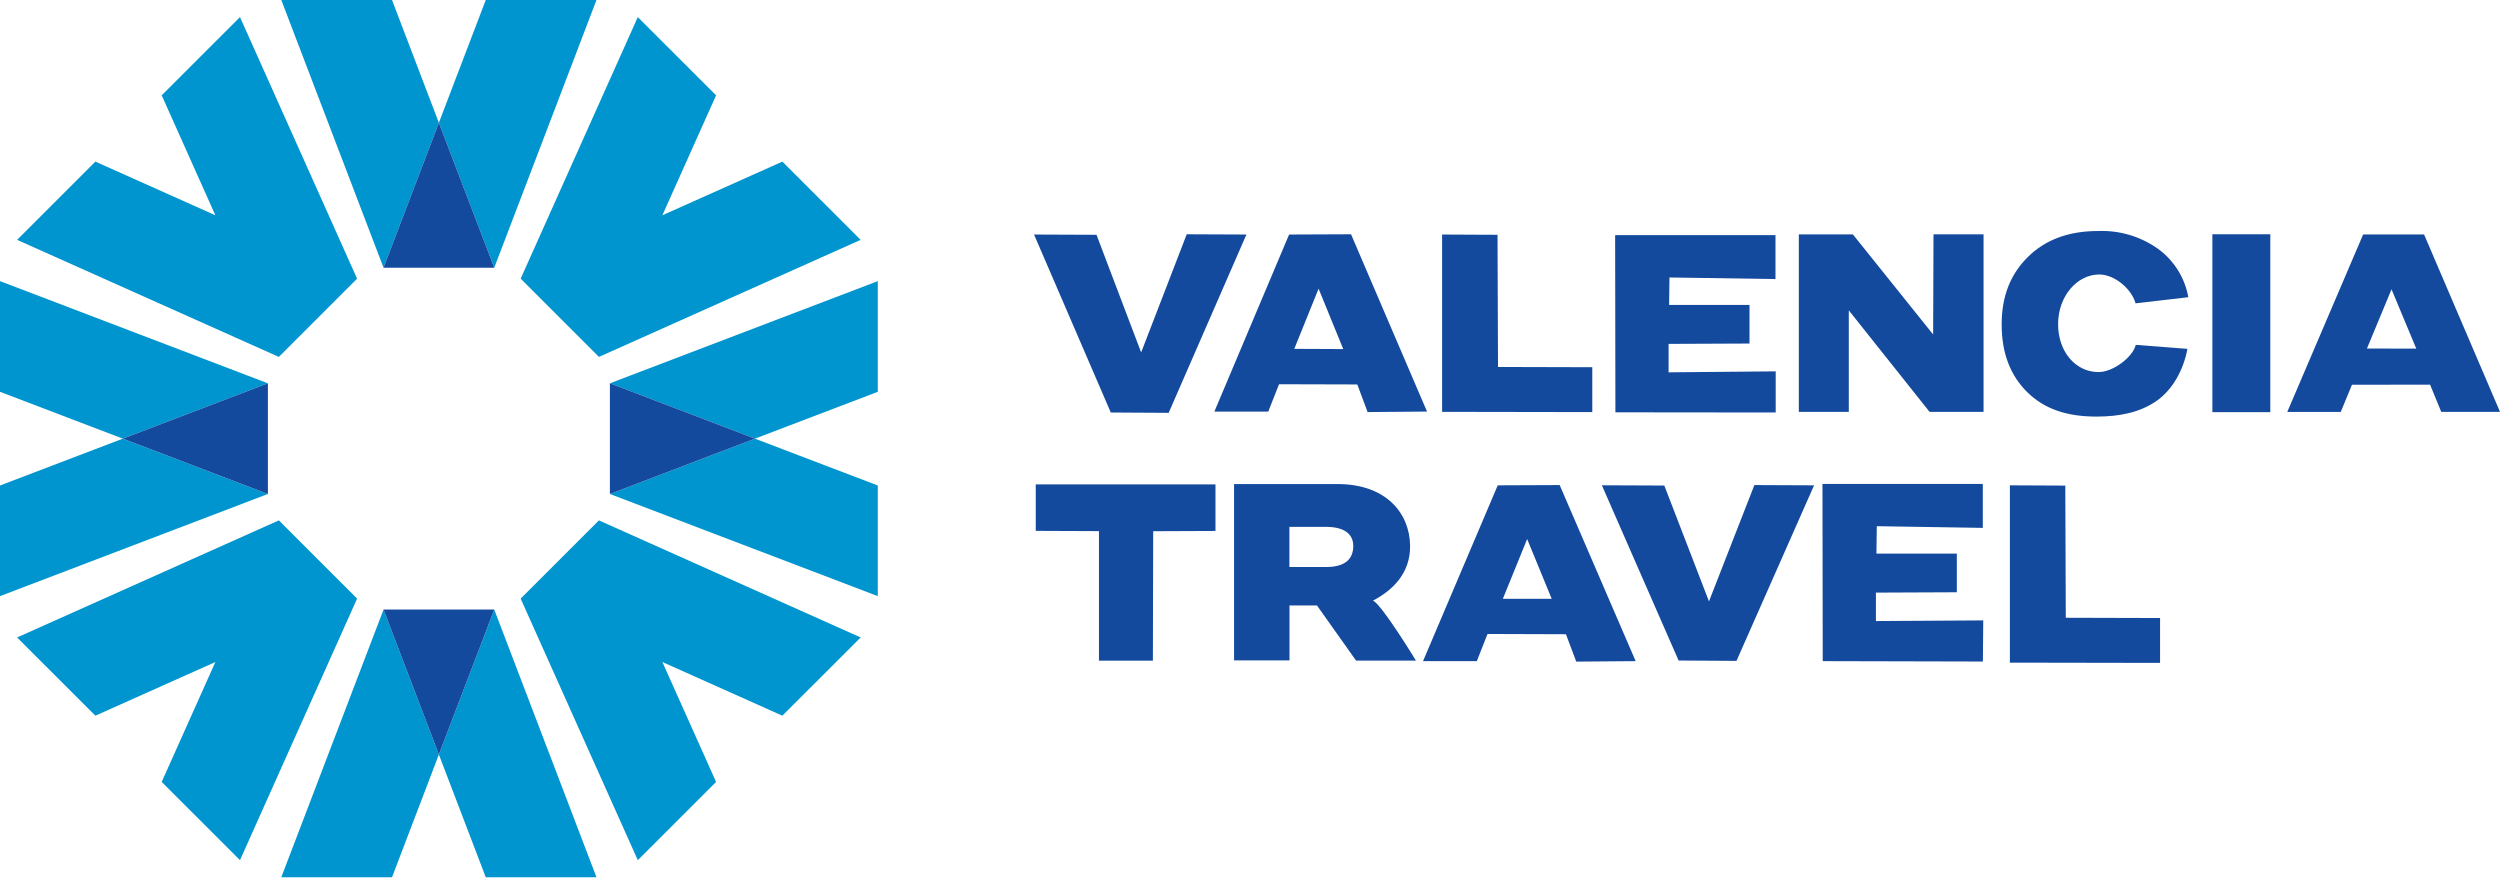
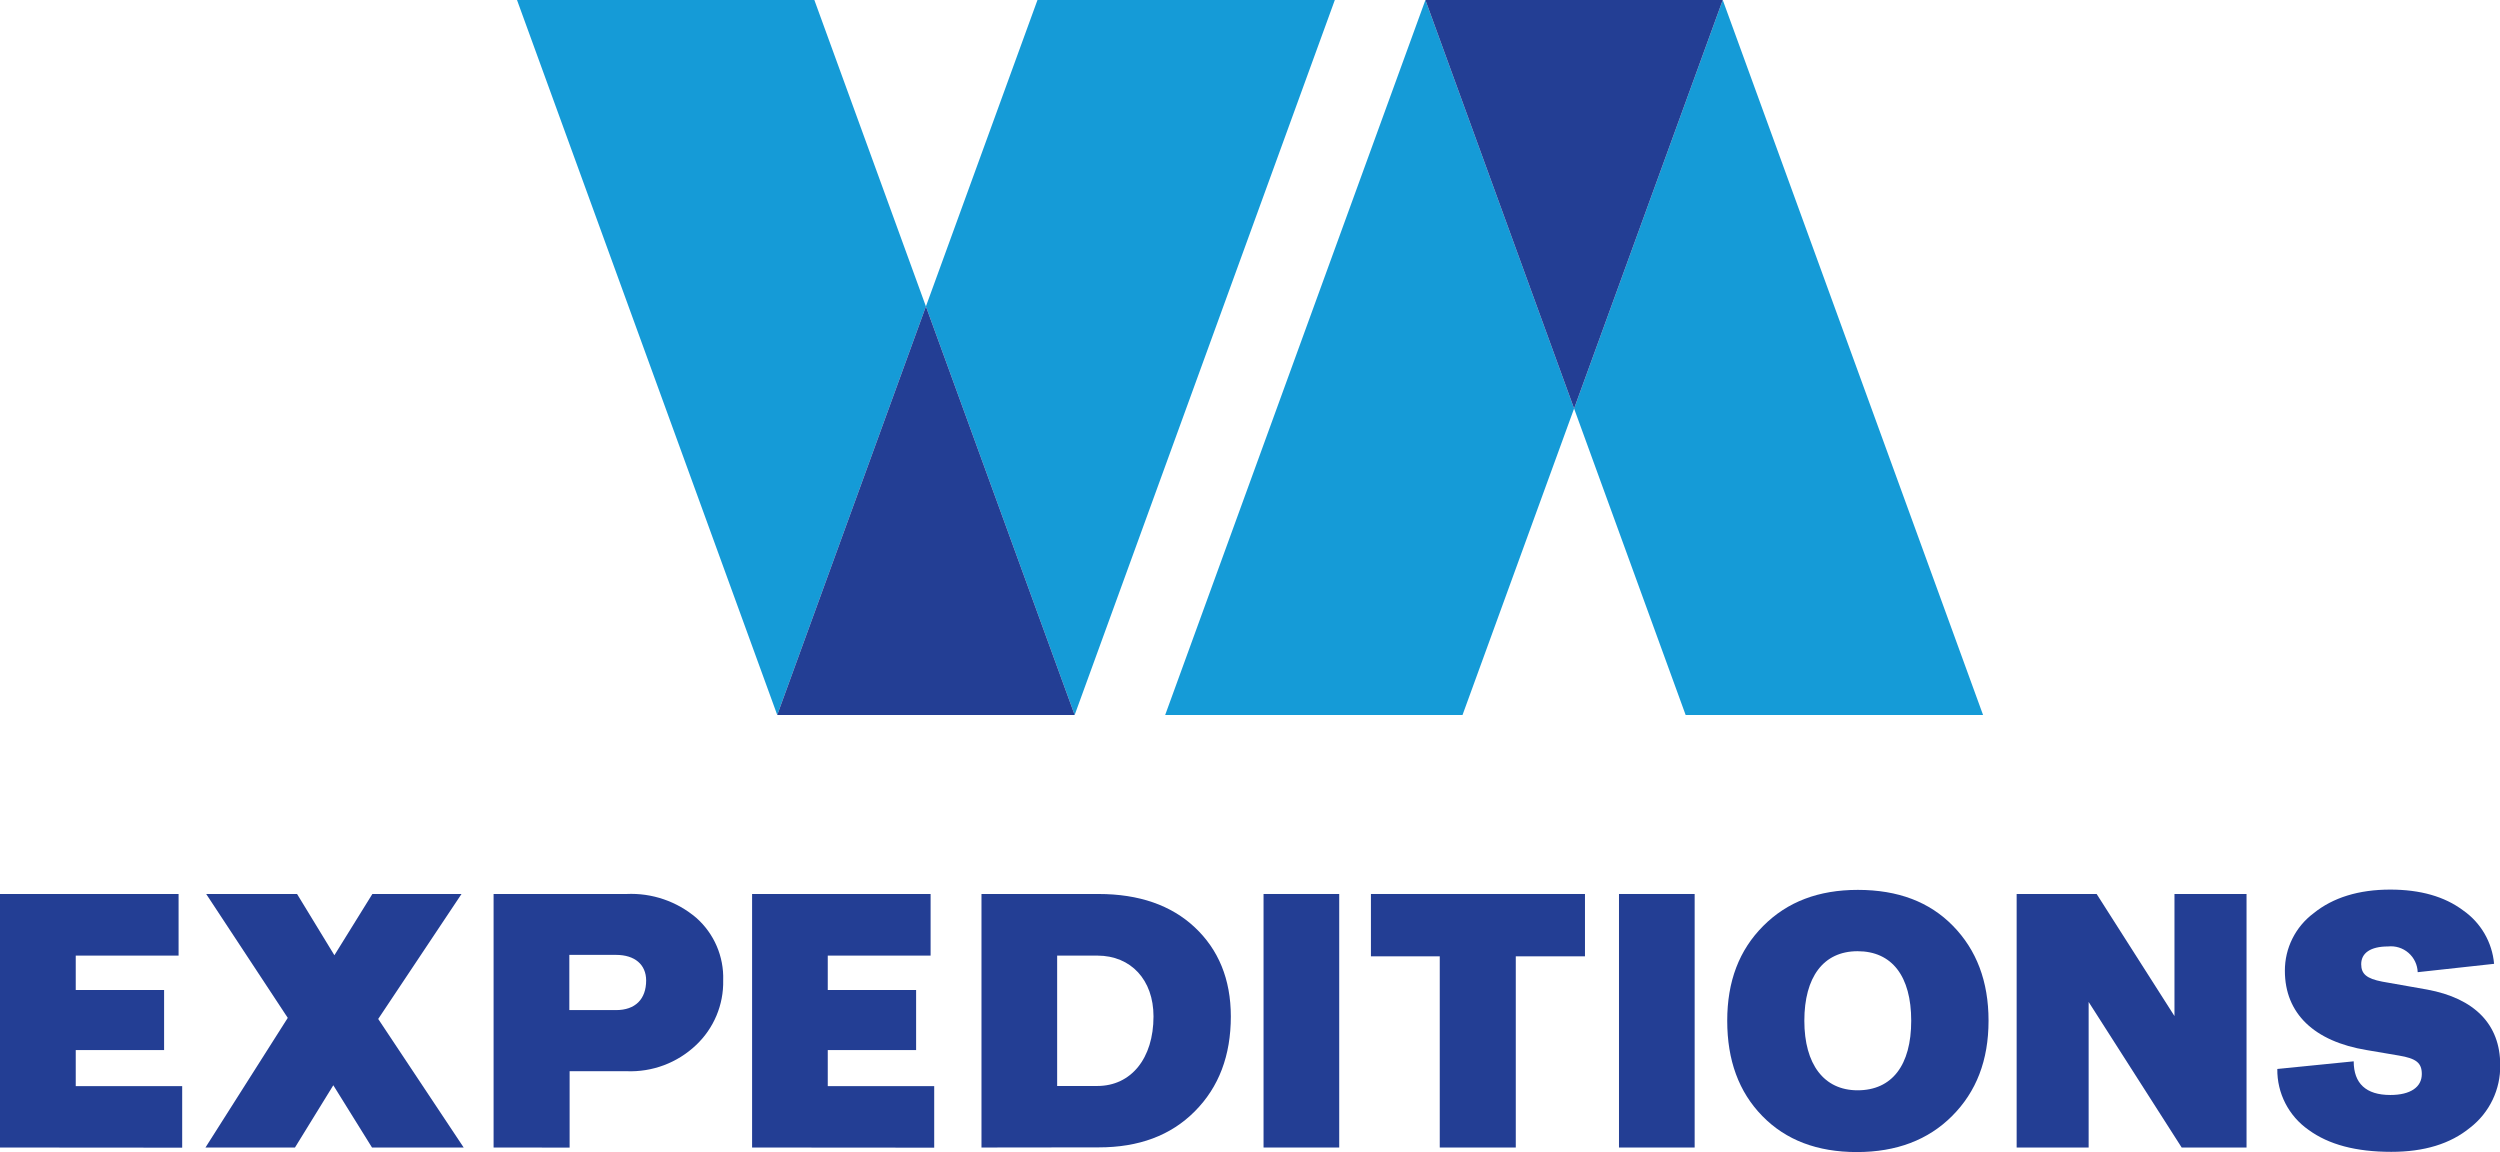
- <svg xmlns="http://www.w3.org/2000/svg" id="Capa_1" data-name="Capa 1" viewBox="0 0 568.79 199.6">
+ <svg xmlns="http://www.w3.org/2000/svg" id="Layer_1" data-name="Layer 1" viewBox="0 0 346.9 159.83">
  <defs>
-     <style>.cls-1{fill:#0095ce;}.cls-2{fill:#134a9e;}</style>
+     <style>.cls-1{fill:#233e94;}.cls-2{fill:#00a3d6;}.cls-3{fill:#159bd7;}</style>
  </defs>
-   <polygon class="cls-1" points="81.24 136.2 81.25 136.19 72.34 127.29 81.25 136.19 81.24 136.2" />
-   <polygon class="cls-1" points="72.34 127.29 63.44 118.39 63.43 118.4 63.44 118.39 72.34 127.29" />
-   <polygon class="cls-1" points="72.34 127.29 63.44 118.39 63.43 118.4 3.89 145.03 21.7 162.83 49 150.62 36.79 177.9 54.6 195.7 81.24 136.2 81.25 136.19 72.34 127.29" />
-   <polygon class="cls-1" points="118.46 63.4 118.46 63.4 118.46 63.4 118.46 63.4" />
-   <polygon class="cls-1" points="136.27 81.2 136.27 81.2 127.36 72.3 136.27 81.2" />
-   <polygon class="cls-1" points="136.27 81.2 136.27 81.2 136.27 81.2 136.27 81.2" />
-   <polygon class="cls-1" points="118.46 63.4 127.36 72.3 118.46 63.4 118.46 63.4" />
-   <polygon class="cls-1" points="178 36.77 150.7 48.98 162.92 21.69 145.11 3.89 118.46 63.4 118.46 63.4 127.36 72.3 136.27 81.2 136.27 81.2 195.81 54.57 178 36.77" />
-   <polygon class="cls-1" points="136.27 118.39 136.27 118.39 136.27 118.4 136.27 118.39" />
-   <polygon class="cls-1" points="118.46 136.19 118.46 136.2 118.46 136.19 118.46 136.19" />
-   <polygon class="cls-1" points="195.81 145.03 136.27 118.4 136.27 118.39 118.46 136.19 118.46 136.2 145.11 195.7 162.92 177.9 150.7 150.62 178 162.83 195.81 145.03" />
-   <polygon class="cls-1" points="63.44 81.2 63.44 81.2 63.43 81.2 63.44 81.2" />
-   <polygon class="cls-1" points="81.25 63.4 81.24 63.4 81.25 63.4 81.25 63.4" />
-   <polygon class="cls-1" points="81.24 63.4 54.6 3.89 36.79 21.69 49 48.98 21.7 36.77 3.89 54.57 63.43 81.2 63.44 81.2 81.25 63.4 81.24 63.4" />
-   <polygon class="cls-1" points="112.45 138.68 112.44 138.68 112.45 138.69 112.45 138.68" />
-   <polygon class="cls-1" points="87.26 138.69 64 199.59 89.19 199.59 99.85 171.67 96.08 161.8 87.26 138.69" />
-   <polygon class="cls-1" points="103.62 161.8 99.85 171.67 110.52 199.59 135.71 199.59 112.45 138.69 103.62 161.8" />
-   <polygon class="cls-1" points="87.26 138.68 87.26 138.69 87.26 138.68 87.26 138.68" />
-   <polygon class="cls-2" points="112.45 138.69 112.44 138.68 87.26 138.68 87.26 138.69 96.08 161.8 99.85 171.67 103.62 161.8 112.45 138.69" />
-   <polygon class="cls-1" points="112.45 60.91 135.71 0 110.52 0 99.85 27.93 103.62 37.8 112.45 60.91" />
-   <polygon class="cls-1" points="87.26 60.91 87.26 60.91 87.26 60.91 87.26 60.91" />
-   <polygon class="cls-1" points="96.08 37.8 99.85 27.93 89.19 0 64 0 87.26 60.91 96.08 37.8" />
-   <polygon class="cls-1" points="112.45 60.91 112.45 60.91 112.44 60.91 112.45 60.91" />
-   <polygon class="cls-2" points="87.26 60.91 87.26 60.91 112.44 60.91 112.45 60.91 103.62 37.8 99.85 27.93 96.08 37.8 87.26 60.91" />
-   <polygon class="cls-1" points="138.76 112.39 199.71 135.63 199.71 110.46 171.76 99.8 161.89 103.56 138.76 112.39" />
-   <polygon class="cls-1" points="138.76 87.21 138.76 87.21 138.76 87.21 138.76 87.21" />
-   <polygon class="cls-1" points="199.71 63.96 138.76 87.21 161.89 96.03 171.76 99.8 199.71 89.14 199.71 63.96" />
-   <polygon class="cls-1" points="138.76 112.39 138.76 112.39 138.76 112.38 138.76 112.39" />
-   <polygon class="cls-2" points="138.76 87.21 138.76 87.21 138.76 112.38 138.76 112.39 161.89 103.56 171.76 99.8 161.89 96.03 138.76 87.21" />
-   <polygon class="cls-1" points="60.95 112.39 60.95 112.38 60.94 112.39 60.95 112.39" />
-   <polygon class="cls-1" points="60.94 87.21 0 63.96 0 89.14 27.94 99.8 37.82 96.03 60.94 87.21" />
-   <polygon class="cls-1" points="60.95 87.21 60.94 87.21 60.95 87.21 60.95 87.21" />
-   <polygon class="cls-1" points="37.82 103.56 27.94 99.8 0 110.46 0 135.63 60.94 112.39 37.82 103.56" />
-   <polygon class="cls-2" points="60.94 112.39 60.95 112.38 60.95 87.21 60.94 87.21 37.82 96.03 27.94 99.8 37.82 103.56 60.94 112.39" />
-   <path class="cls-2" d="M252.72,93.85,235.26,53.36l14.21.06,10.16,26.76L270,53.3l13.58.06L265.89,93.93Z" />
-   <path class="cls-2" d="M291,87.42l-2.45,6.22H276.29l17-40.28,14.09-.06,17.29,40.34-13.52.11-2.34-6.28Zm14.61-8L300,65.68l-5.53,13.69Z" />
-   <path class="cls-2" d="M328.1,93.7V53.36l12.61.06.11,30.07,21.45.06V93.76Z" />
-   <path class="cls-2" d="M414.7,150.42l-.06-40.32,36.48,0,0,10L427,119.72l-.08,6.24,18.29,0,0,8.79-18.41.08v6.47l24.42-.15-.08,9.36Z" />
-   <path class="cls-2" d="M409.26,93.7V53.33l12.3,0,18.26,22.77.08-22.79,11.39,0V93.7H439L420.63,70.61l0,23.09Z" />
-   <path class="cls-2" d="M485.92,78.46l11.75.91c-.84,4.64-3.3,9.25-7,11.83s-8.26,3.58-13.7,3.58c-6.58,0-11.74-1.64-15.69-5.51s-5.87-9-5.87-15.45,2-11.45,6-15.39,9.34-5.87,15.92-5.87A22.07,22.07,0,0,1,491,56.62a17.41,17.41,0,0,1,6.88,11l-12,1.39c-1-3.47-4.92-6.56-8.27-6.56-5.09,0-9.36,5-9.36,11.3s4,10.9,9.19,10.9C480.66,84.68,485.21,81.34,485.92,78.46Z" />
-   <path class="cls-2" d="M503.35,93.77V53.3h13.18V93.77Z" />
-   <path class="cls-2" d="M535.11,87.54l-2.55,6.18-12.17,0,17.26-40.37,13.87,0L568.79,93.7H555.42l-2.54-6.19Zm14.63-8.22-5.63-13.5-5.59,13.47Z" />
-   <path class="cls-2" d="M276.54,110.21V120.8l-14.17.06-.07,29.46-12.27,0,0-29.48-14.38-.06V110.21Z" />
-   <path class="cls-2" d="M322.15,150.3H308.53l-8.9-12.55-6.25,0,0,12.5H280.77V110.13h23.53c11,0,16.41,6.56,16.52,14,.1,6.47-4.24,10.32-8.46,12.53C314.24,137.29,322.15,150.3,322.15,150.3Zm-20.48-30.43h-8.31V129h8.39c4,0,6.14-1.59,6.14-4.78C307.88,121.39,305.71,119.87,301.66,119.87Z" />
-   <path class="cls-2" d="M338.43,144.24,336,150.42H323.76l17-40,14.09-.06,17.29,40.06-13.52.11-2.34-6.23Zm14.61-8-5.59-13.6-5.53,13.6Z" />
-   <path class="cls-2" d="M381.91,150.28l-17.46-39.87,14.21.06,10.16,26.35,10.33-26.46,13.58.06-17.65,39.94Z" />
-   <path class="cls-2" d="M457.28,150.76V110.42l12.61.06.11,30.07,21.45.06v10.21Z" />
-   <path class="cls-2" d="M367.53,93.81l-.06-40.32,36.48,0,0,10-24.12-.36-.08,6.24,18.29,0,0,8.79-18.41.08v6.47L404,84.49,404,93.85Z" />
+   <path class="cls-1" d="M39.07,214.07V178.89H63.85v8.55H49.58v4.77H61.84v8.34H49.58v5H64.35v8.54Z" transform="translate(-39.07 -54.84)" />
+   <path class="cls-1" d="M79,196.08,67.68,178.89H80.29l5.18,8.5,5.27-8.5h12.37L91.55,196.23l11.86,17.84H90.69l-5.37-8.64L80,214.07H67.58Z" transform="translate(-39.07 -54.84)" />
+   <path class="cls-1" d="M107.56,214.07V178.89H126a13.94,13.94,0,0,1,9.7,3.32,11.09,11.09,0,0,1,3.72,8.65,12,12,0,0,1-3.77,9,13.21,13.21,0,0,1-9.65,3.62h-7.89v10.6Zm17-26.73h-6.49V195h6.49c2.66,0,4.17-1.51,4.17-4.12C128.72,188.69,127.16,187.34,124.55,187.34Z" transform="translate(-39.07 -54.84)" />
+   <path class="cls-1" d="M143.43,214.07V178.89H168.2v8.55H153.93v4.77h12.26v8.34H153.93v5H168.7v8.54Z" transform="translate(-39.07 -54.84)" />
+   <path class="cls-1" d="M175.26,214.07V178.89h16.23c5.63,0,10.1,1.56,13.37,4.63s5,7.18,5,12.36c0,5.43-1.65,9.8-5,13.17s-7.79,5-13.32,5Zm16.08-26.63h-5.58v18.09h5.58c4.67,0,7.79-3.82,7.79-9.65C199.13,190.81,196,187.44,191.34,187.44Z" transform="translate(-39.07 -54.84)" />
+   <path class="cls-1" d="M214.4,214.07V178.89h10.5v35.18Z" transform="translate(-39.07 -54.84)" />
+   <path class="cls-1" d="M259,178.89v8.65H249.4v26.53H238.85V187.54H229.3v-8.65Z" transform="translate(-39.07 -54.84)" />
+   <path class="cls-1" d="M263.72,214.07V178.89h10.5v35.18Z" transform="translate(-39.07 -54.84)" />
+   <path class="cls-1" d="M309.94,209.7c-3.31,3.32-7.73,5-13.21,5s-9.85-1.65-13.12-5-4.87-7.74-4.87-13.22,1.65-9.8,5-13.16,7.69-5,13.12-5c5.58,0,9.95,1.66,13.21,5S315,191,315,196.48,313.31,206.33,309.94,209.7Zm-13.11-3.57c4.77,0,7.44-3.47,7.44-9.65s-2.67-9.65-7.44-9.65-7.39,3.62-7.39,9.65S292.15,206.13,296.83,206.13Z" transform="translate(-39.07 -54.84)" />
+   <path class="cls-1" d="M318.9,214.07V178.89H330l10.8,16.94V178.89h10v35.18h-9l-12.91-20.2v20.2Z" transform="translate(-39.07 -54.84)" />
+   <path class="cls-1" d="M359.39,211.61a10.13,10.13,0,0,1-4.32-8.44l10.6-1.06c0,3.07,1.71,4.67,5.08,4.67,2.81,0,4.37-1.1,4.37-2.91,0-1.56-.8-2.16-3.17-2.56l-4.47-.76c-7.29-1.2-11.36-5.07-11.36-11a9.92,9.92,0,0,1,4-8c2.67-2.16,6.24-3.27,10.61-3.27q6.26,0,10.1,2.87a10.11,10.11,0,0,1,4.32,7.43l-10.6,1.16a3.72,3.72,0,0,0-4.12-3.57c-2.42,0-3.72.91-3.72,2.46,0,1.36.75,2,2.91,2.42l6.23,1.1C382.46,193.37,386,197,386,202.61a10.77,10.77,0,0,1-4.17,8.7c-2.76,2.26-6.38,3.36-10.95,3.36C366,214.67,362.2,213.67,359.39,211.61Z" transform="translate(-39.07 -54.84)" />
+   <polygon class="cls-2" points="175.64 99.21 175.64 99.21 175.64 99.2 175.64 99.21" />
+   <polygon class="cls-2" points="175.64 99.21 175.65 99.21 175.64 99.2 175.64 99.21" />
+   <polygon class="cls-2" points="117.73 99.21 117.73 99.21 117.73 99.2 117.73 99.21" />
+   <polygon class="cls-2" points="156.5 99.21 156.51 99.21 156.51 99.2 156.5 99.21" />
+   <polygon class="cls-3" points="71.74 0 107.85 99.21 128.48 42.52 113 0 71.74 0" />
+   <polygon class="cls-3" points="143.96 0 128.48 42.52 149.12 99.21 185.22 0 143.96 0" />
+   <polygon class="cls-1" points="107.85 99.21 149.12 99.21 128.48 42.52 107.85 99.21" />
+   <polygon class="cls-3" points="275.17 99.21 239.05 0 218.42 56.69 233.9 99.21 275.17 99.21" />
+   <polygon class="cls-3" points="202.94 99.21 218.42 56.69 197.79 0 161.68 99.21 202.94 99.21" />
+   <polygon class="cls-1" points="239.05 0 197.79 0 218.42 56.69 239.05 0" />
</svg>
